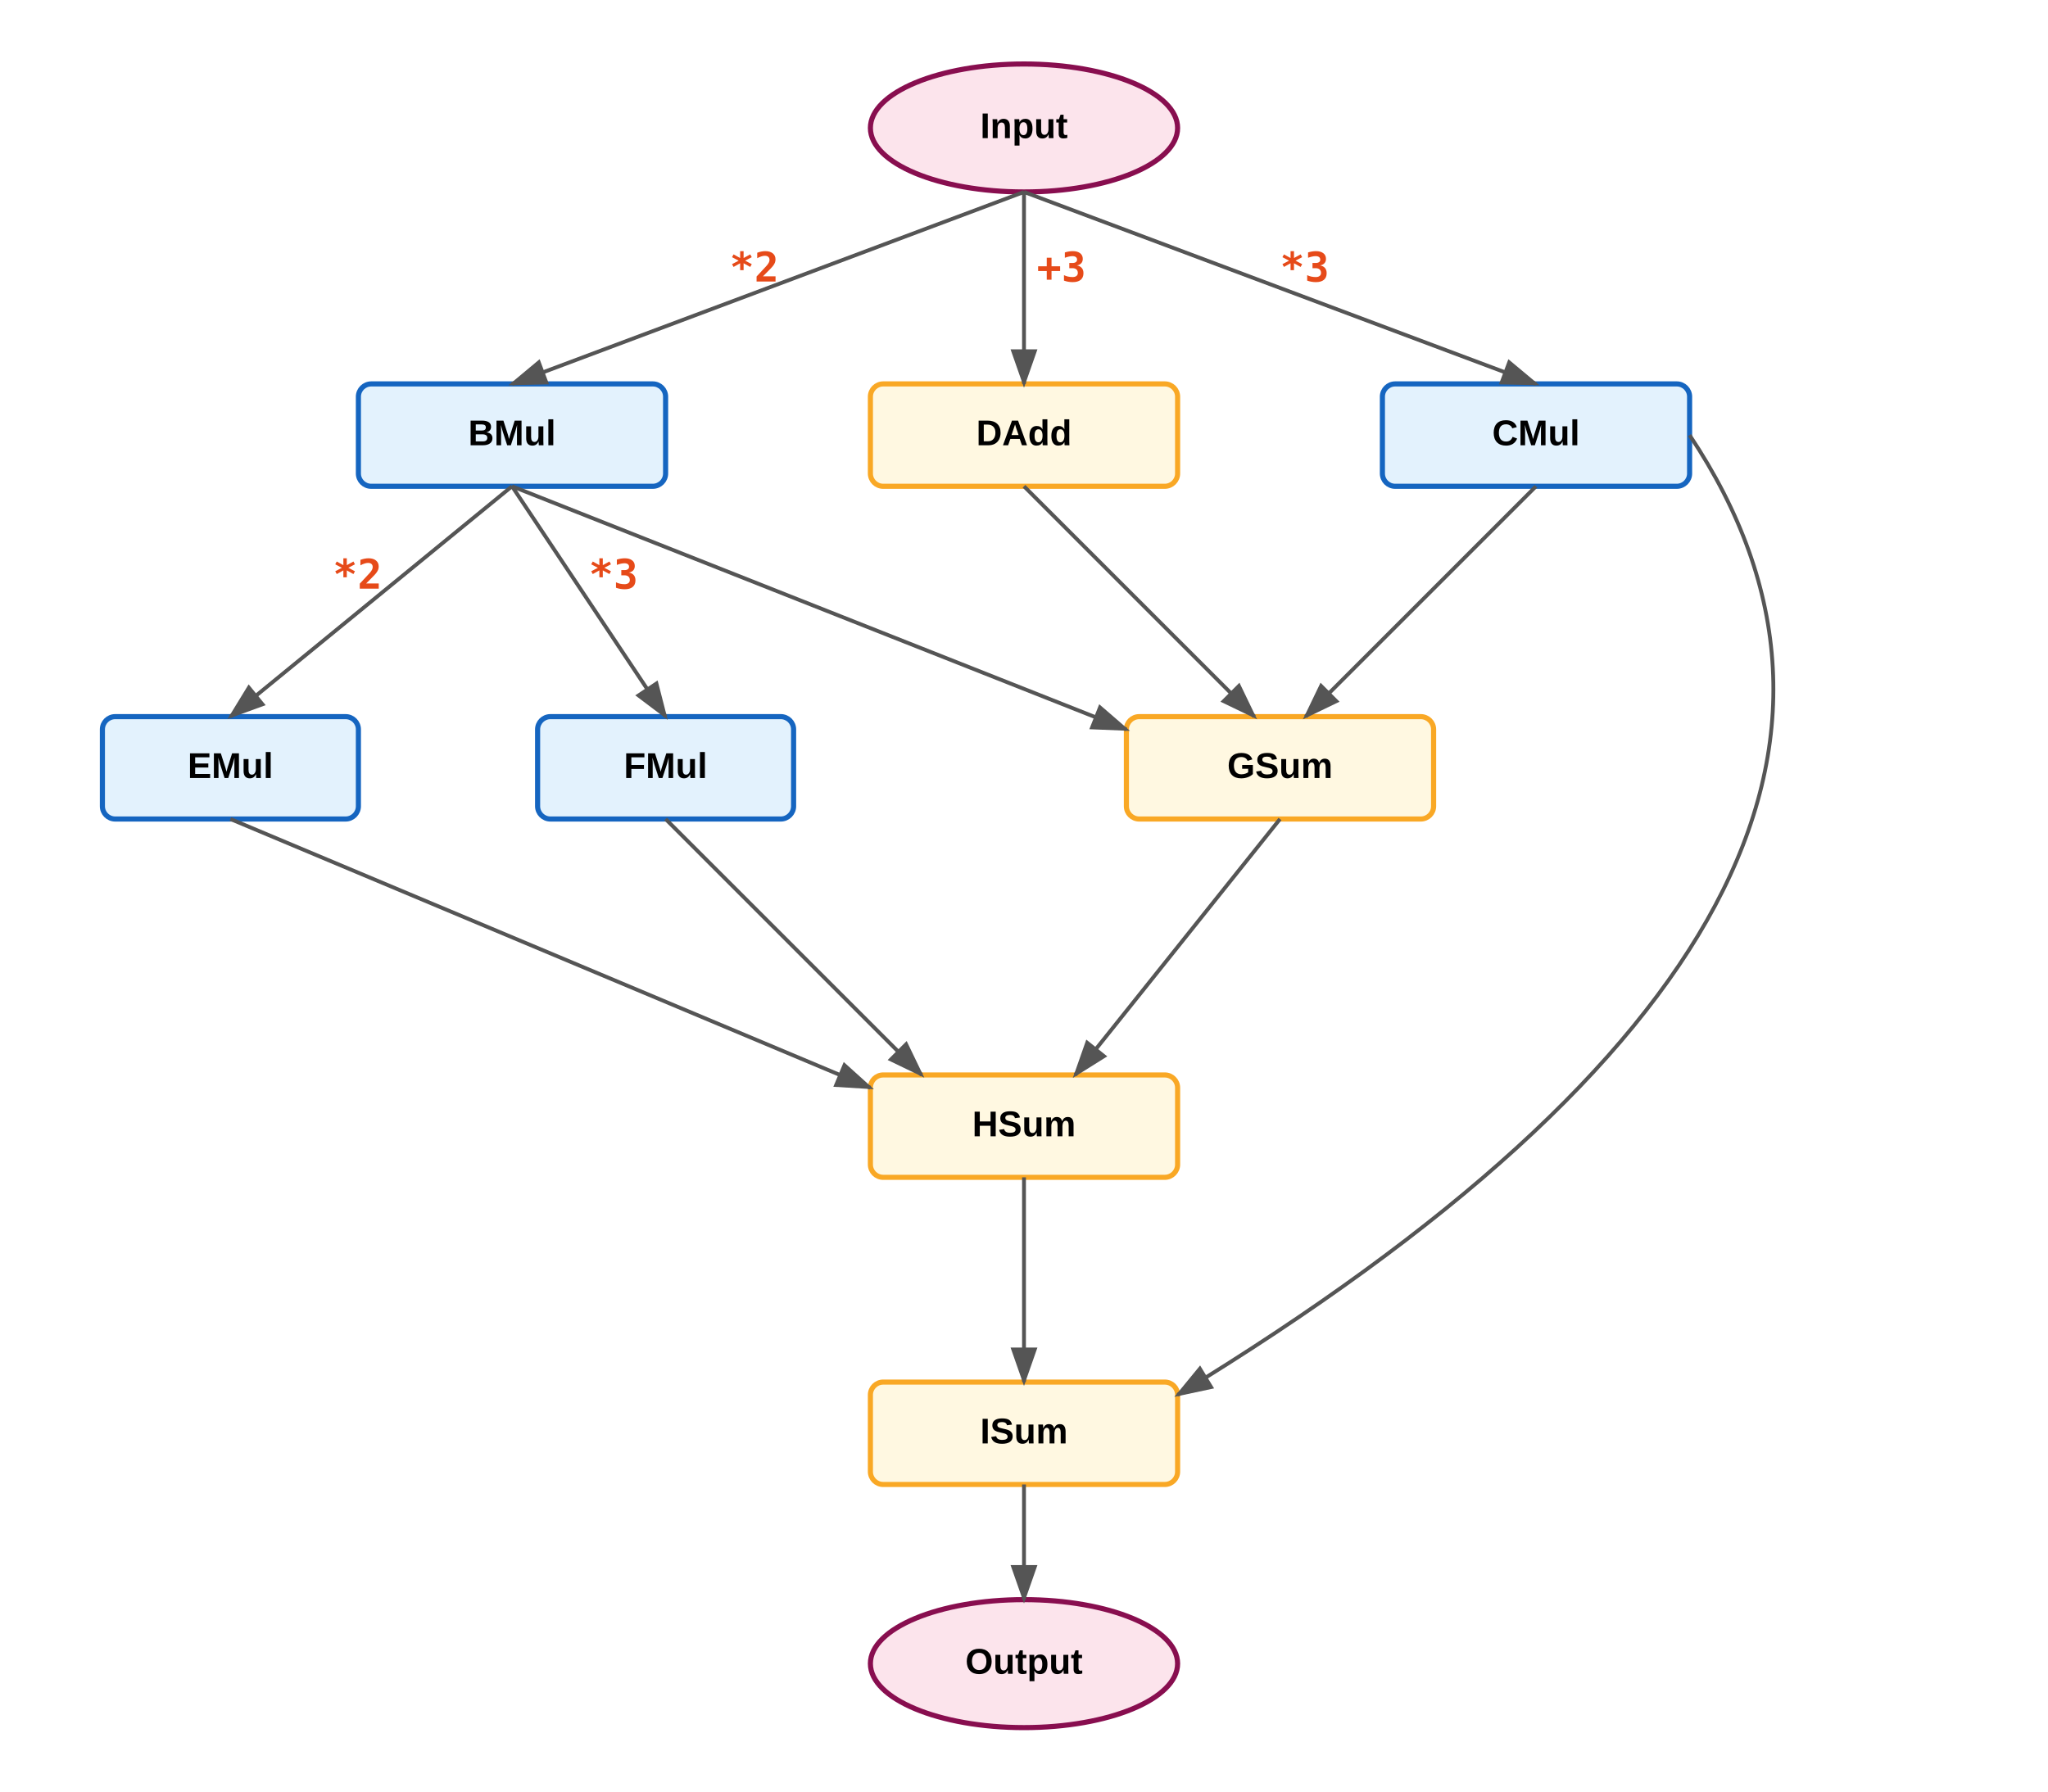
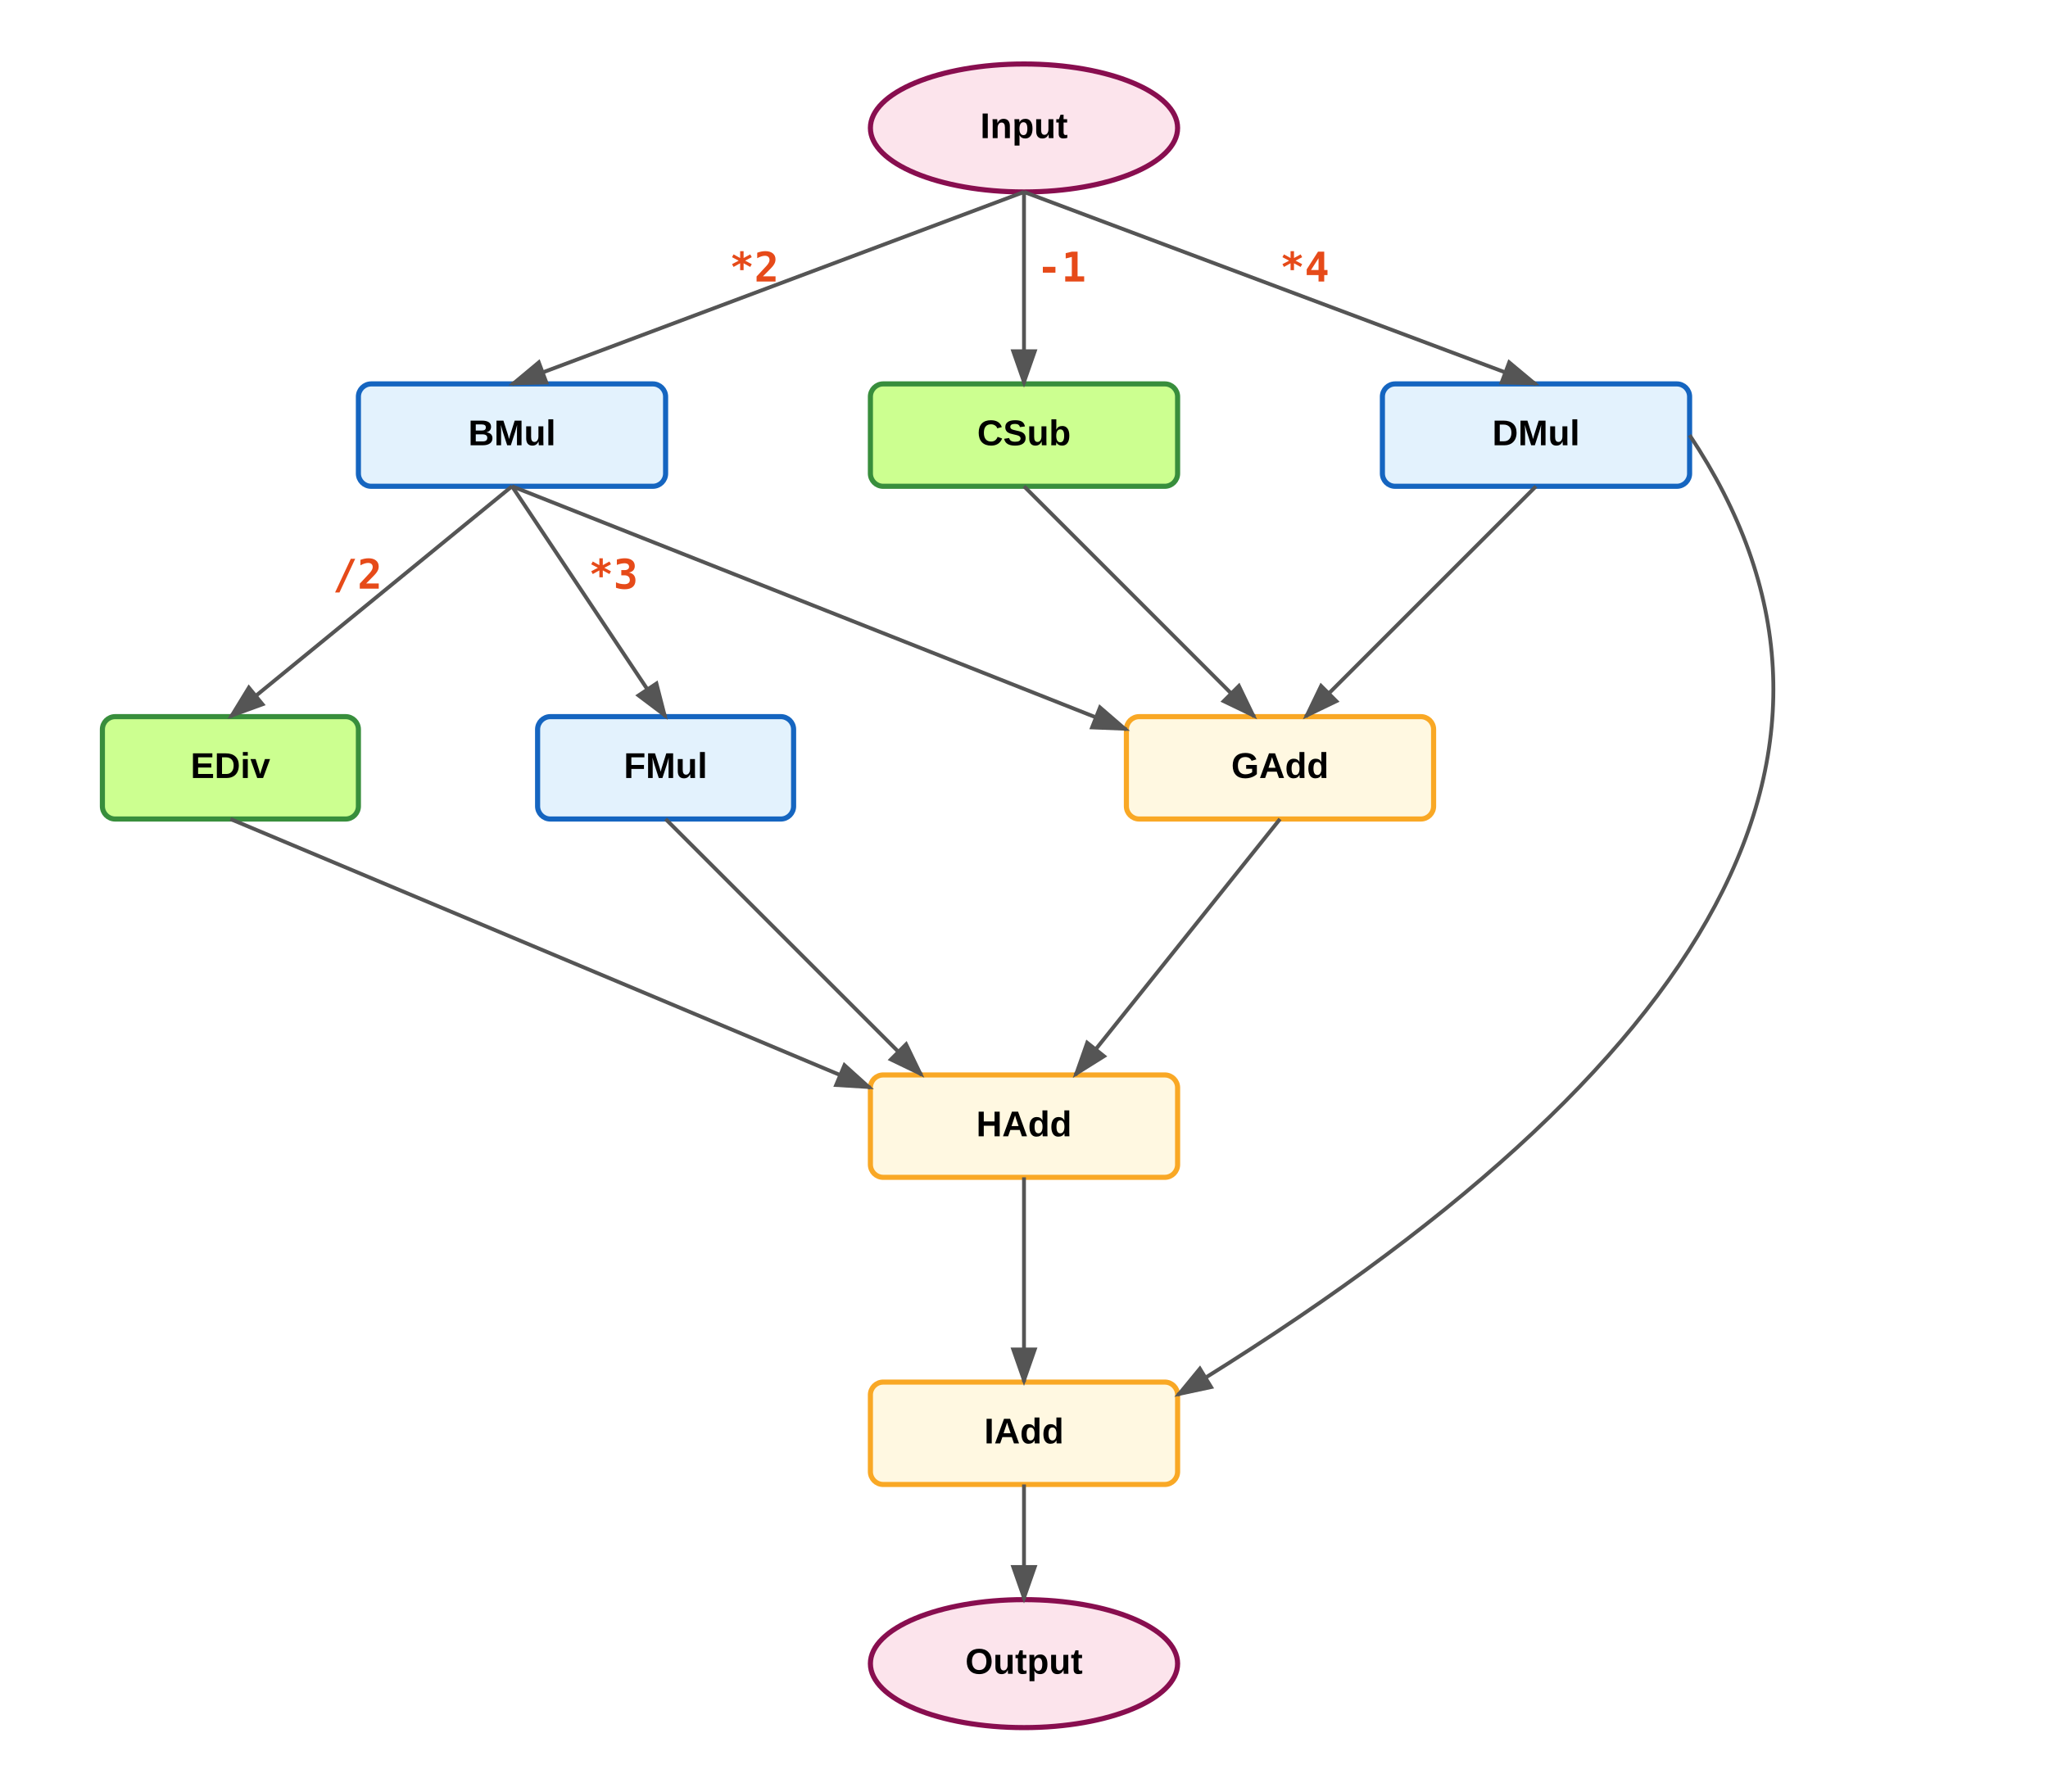
<svg xmlns="http://www.w3.org/2000/svg" width="800" height="700" viewBox="0 0 800 700">
  <defs>
    <marker id="arrowhead" markerWidth="10" markerHeight="7" refX="9" refY="3.5" orient="auto">
      <polygon points="0 0, 10 3.5, 0 7" fill="#555" />
    </marker>
    <style>
      /* 基础文字样式 */
      .text { font-family: 'Segoe UI', Arial, sans-serif; font-size: 14px; text-anchor: middle; dominant-baseline: middle; font-weight: bold; }
      
      /* 增大后的箭头标注样式 */
      .label-text { font-family: 'Consolas', monospace; font-size: 16px; fill: #E64A19; font-weight: 900; }
      
      .box { stroke-width: 2; }
      
      /* 颜色定义逻辑 */
      .input-output { fill: #fce4ec; stroke: #880e4f; } /* 粉色：起止 */
      .mul-box { fill: #e3f2fd; stroke: #1565c0; }      /* 蓝色：乘法 (mul) */
      .add-box { fill: #fff8e1; stroke: #f9a825; }      /* 黄色：加法 (add) */
-       .sum-box { fill: #fff8e1; stroke: #f9a825; }      /* 黄色：汇总 (sum) */
+       .cpu-box { fill: #ccff90; stroke: #388e3c; }      /* 绿色：CPU */
+ 
      
      .line { fill: none; stroke: #555; stroke-width: 1.5; marker-end: url(#arrowhead); }
    </style>
  </defs>
  <ellipse cx="400" cy="50" rx="60" ry="25" class="box input-output" />
  <text x="400" y="50" class="text">Input</text>
  <rect x="140" y="150" width="120" height="40" rx="5" class="box mul-box" />
  <text x="200" y="170" class="text">BMul</text>
-   <rect x="340" y="150" width="120" height="40" rx="5" class="box add-box" />
-   <text x="400" y="170" class="text">DAdd</text>
+   <rect x="340" y="150" width="120" height="40" rx="5" class="box cpu-box" />
+   <text x="400" y="170" class="text">CSub</text>
  <rect x="540" y="150" width="120" height="40" rx="5" class="box mul-box" />
-   <text x="600" y="170" class="text">CMul</text>
-   <rect x="40" y="280" width="100" height="40" rx="5" class="box mul-box" />
-   <text x="90" y="300" class="text">EMul</text>
+   <text x="600" y="170" class="text">DMul</text>
+   <rect x="40" y="280" width="100" height="40" rx="5" class="box cpu-box" />
+   <text x="90" y="300" class="text">EDiv</text>
  <rect x="210" y="280" width="100" height="40" rx="5" class="box mul-box" />
  <text x="260" y="300" class="text">FMul</text>
-   <rect x="440" y="280" width="120" height="40" rx="5" class="box sum-box" />
-   <text x="500" y="300" class="text">GSum</text>
-   <rect x="340" y="420" width="120" height="40" rx="5" class="box sum-box" />
-   <text x="400" y="440" class="text">HSum</text>
-   <rect x="340" y="540" width="120" height="40" rx="5" class="box sum-box" />
-   <text x="400" y="560" class="text">ISum</text>
+   <rect x="440" y="280" width="120" height="40" rx="5" class="box add-box" />
+   <text x="500" y="300" class="text">GAdd</text>
+   <rect x="340" y="420" width="120" height="40" rx="5" class="box add-box" />
+   <text x="400" y="440" class="text">HAdd</text>
+   <rect x="340" y="540" width="120" height="40" rx="5" class="box add-box" />
+   <text x="400" y="560" class="text">IAdd</text>
  <ellipse cx="400" cy="650" rx="60" ry="25" class="box input-output" />
  <text x="400" y="650" class="text">Output</text>
  <path d="M400,75 L200,150" class="line" />
  <text x="285" y="110" class="label-text">*2</text>
  <path d="M400,75 L400,150" class="line" />
-   <text x="405" y="110" class="label-text">+3</text>
+   <text x="405" y="110" class="label-text">-1</text>
  <path d="M400,75 L600,150" class="line" />
-   <text x="500" y="110" class="label-text">*3</text>
+   <text x="500" y="110" class="label-text">*4</text>
  <path d="M200,190 L90,280" class="line" />
-   <text x="130" y="230" class="label-text">*2</text>
+   <text x="130" y="230" class="label-text">/2</text>
  <path d="M200,190 L260,280" class="line" />
  <text x="230" y="230" class="label-text">*3</text>
  <path d="M200,190 L440,285" class="line" />
  <path d="M400,190 L490,280" class="line" />
  <path d="M600,190 L510,280" class="line" />
  <path d="M90,320 L340,425" class="line" />
  <path d="M260,320 L360,420" class="line" />
  <path d="M500,320 L420,420" class="line" />
  <path d="M660,170 Q780,350 460,545" class="line" />
  <path d="M400,460 L400,540" class="line" />
  <path d="M400,580 L400,625" class="line" />
</svg>
